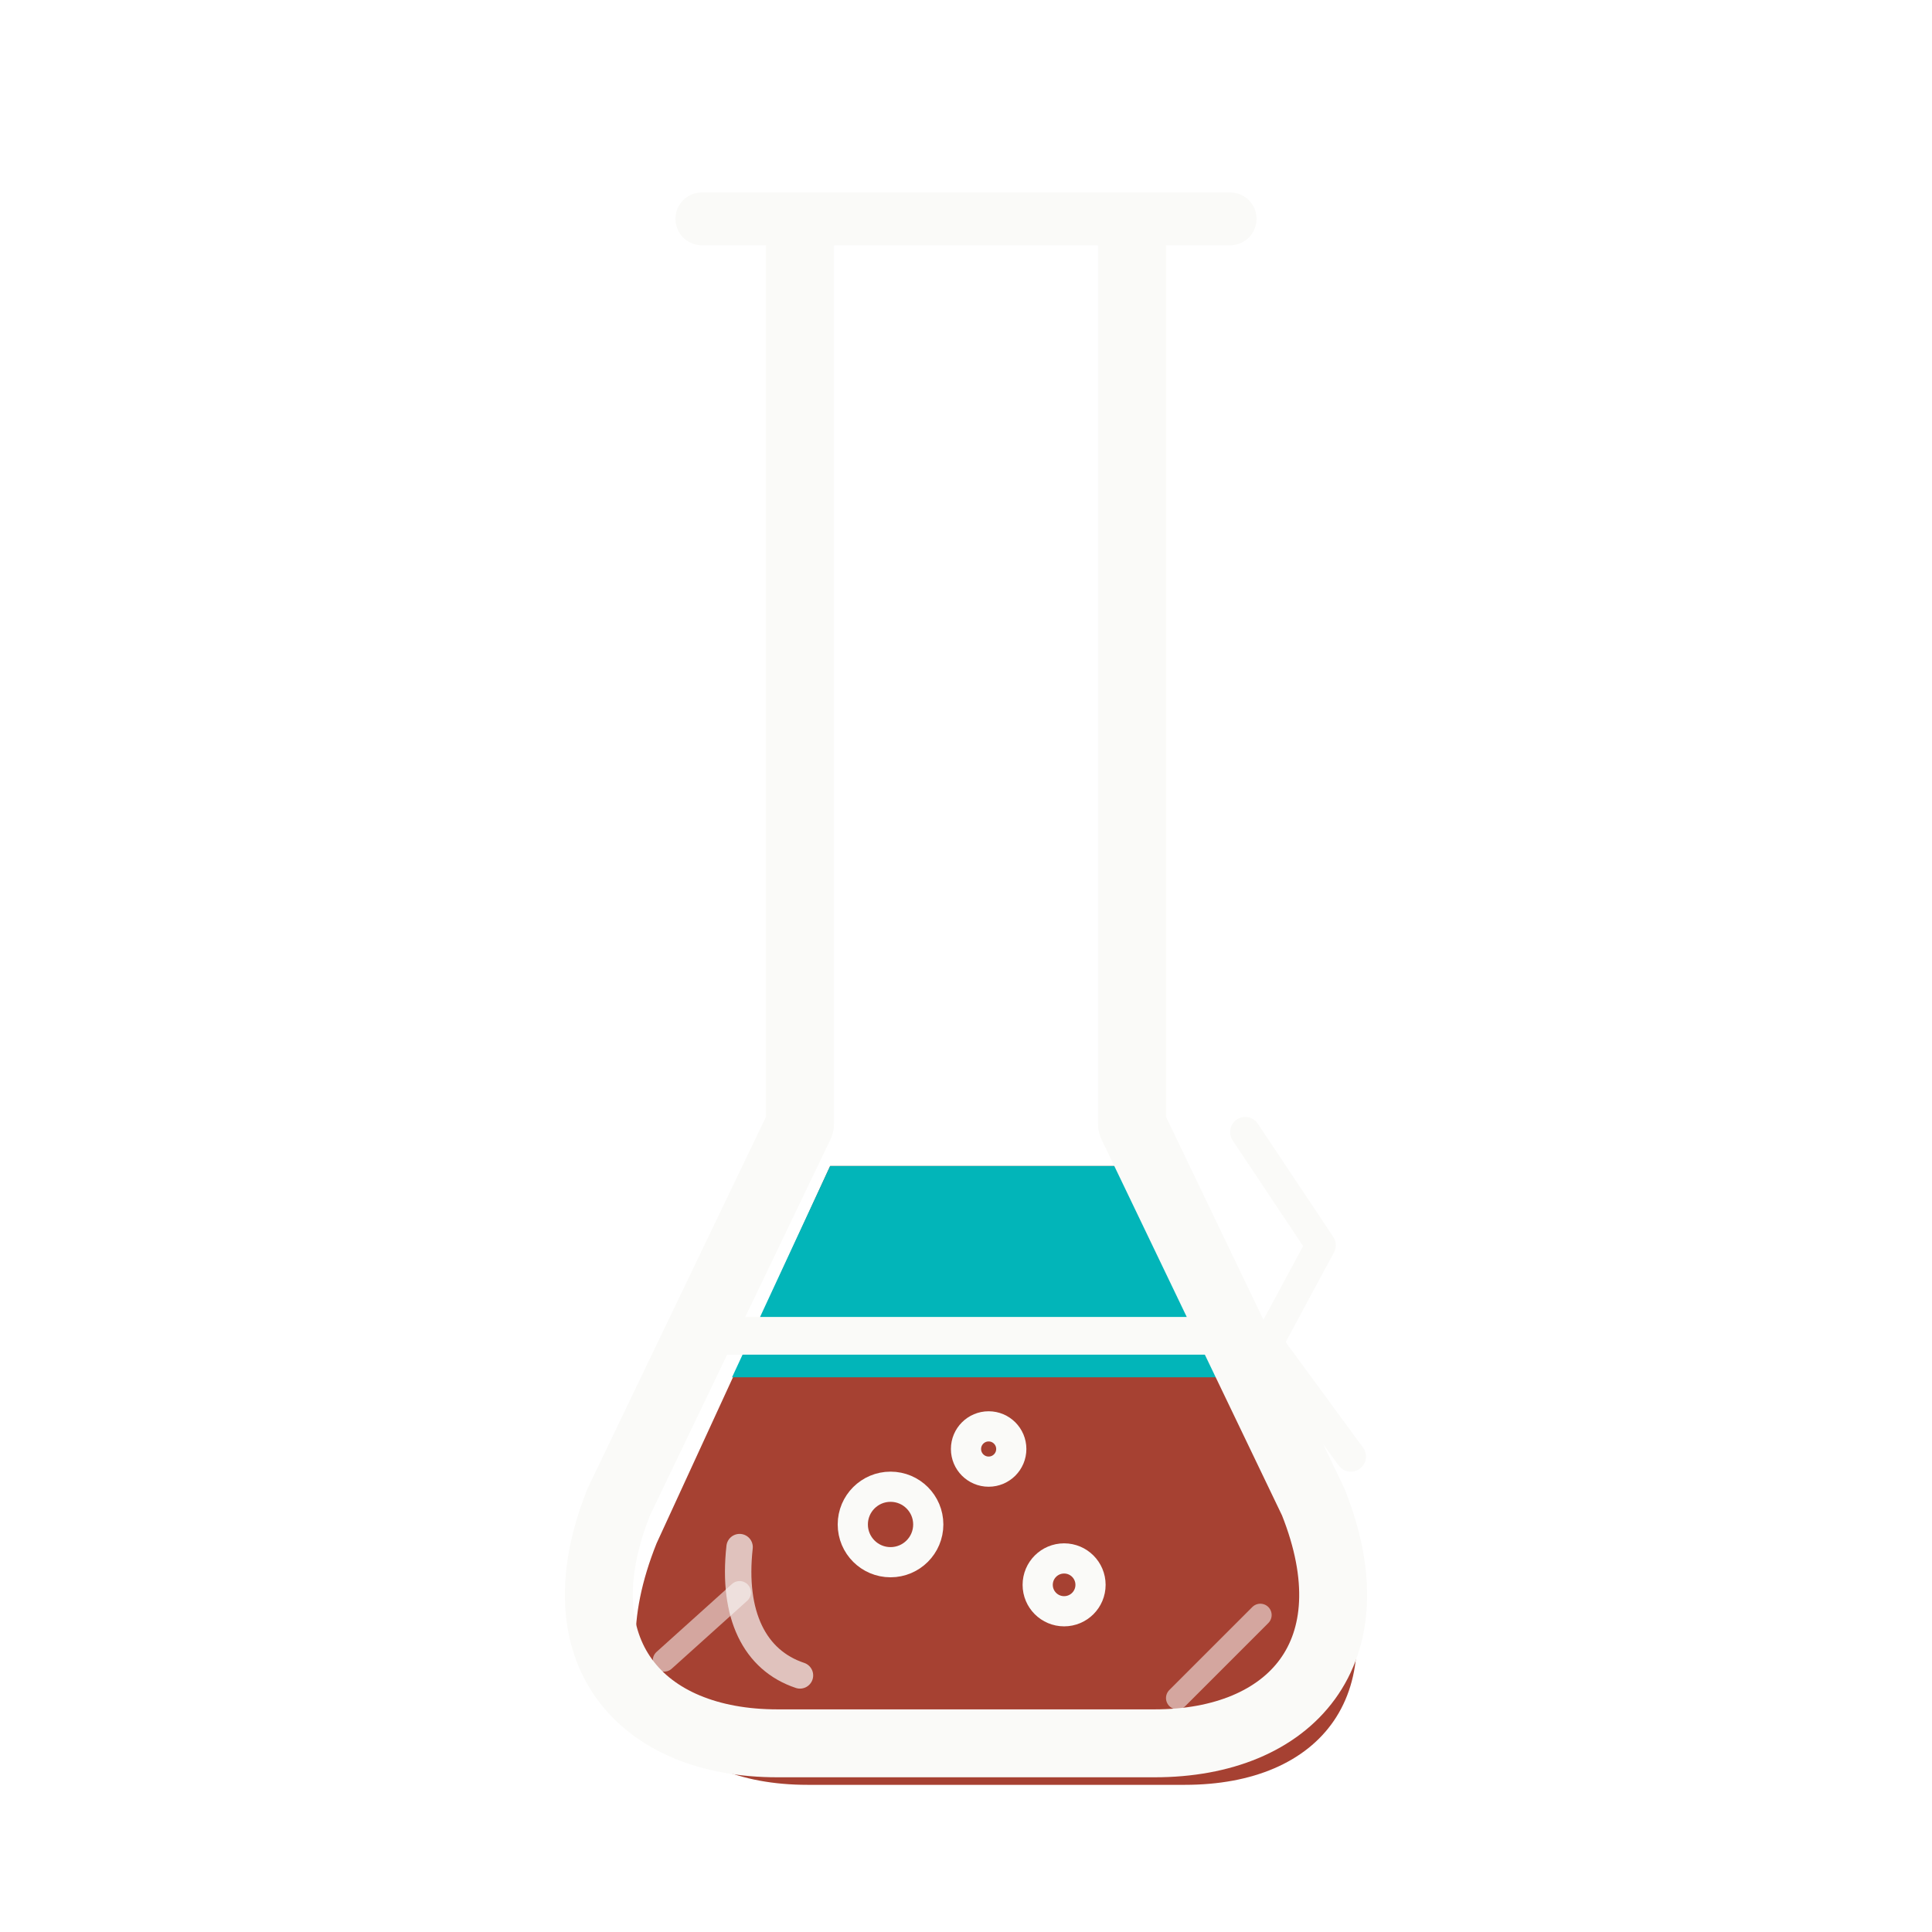
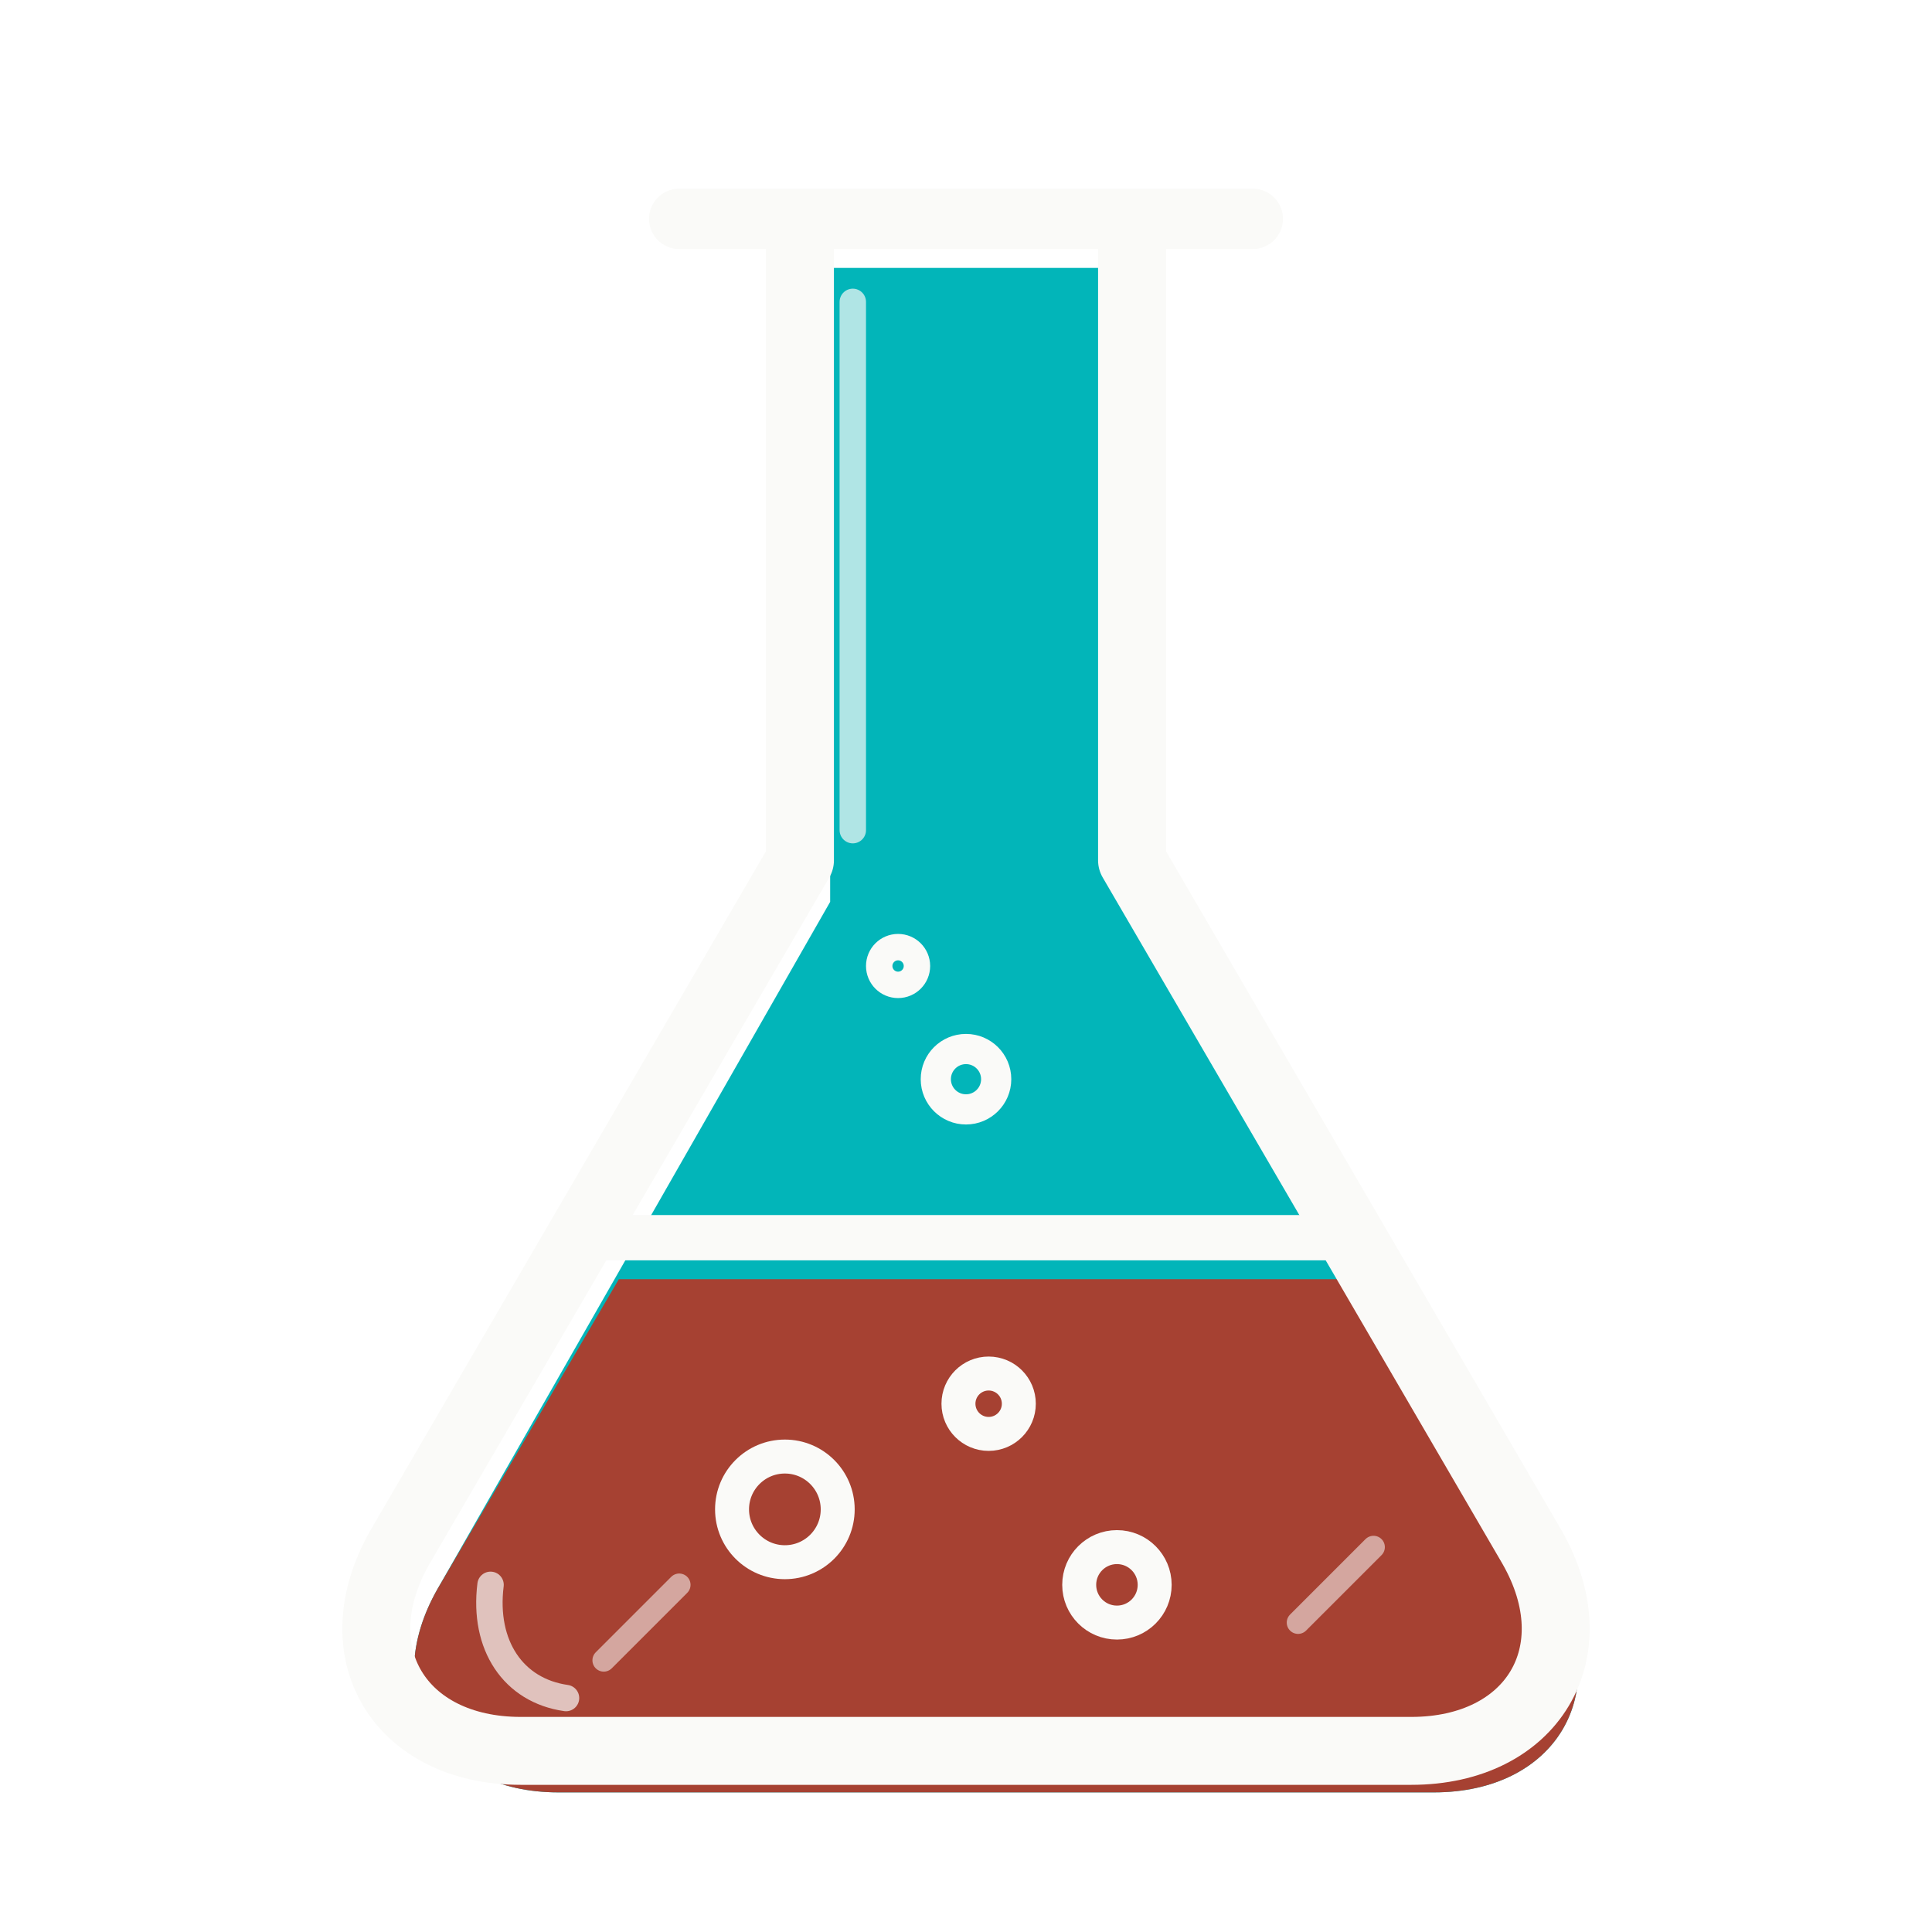
<svg xmlns="http://www.w3.org/2000/svg" width="512" height="512" viewBox="0 0 512 512" fill="none" stroke="#fafaf8" stroke-linecap="round" stroke-linejoin="round">
  <g stroke="none" transform="translate(8 9)">
-     <path fill="#a64132" d="M166 400C150 440 170 464 206 464L306 464C342 464 362 440 346 400L300 300L212 300Z" />
-     <path fill="#02b5b9" d="M212 300L300 300L326 356L186 356Z" />
+     <path fill="#02b5b9" d="M212 62L300 62L300 230L404 412C420 440 404 466 372 466L140 466C108 466 92 440 108 412L212 230Z" />
+     <path fill="#a64132" d="M156 330L356 330L404 412C420 440 404 466 372 466L140 466C108 466 92 440 108 412Z" />
  </g>
-   <path stroke-width="18" d="M212 60L212 298L164 398C148 438 170 462 206 462L306 462C342 462 364 438 348 398L300 298L300 60" />
-   <path stroke-width="14" d="M186 58L326 58" />
-   <path stroke-width="10" d="M186 354L326 354" />
-   <path stroke-width="7" opacity=".7" d="M196 410C194 428 200 440 212 444" />
-   <circle stroke-width="8" cx="236" cy="404" r="10" />
-   <circle stroke-width="8" cx="282" cy="420" r="7" />
-   <circle stroke-width="8" cx="262" cy="384" r="6" />
-   <path stroke-width="8" d="M330 300L350 330L336 356L358 386" />
+   <path stroke-width="18" d="M212 60L212 228L106 410C90 438 106 464 138 464L374 464C406 464 422 438 406 410L300 228L300 60" />
+   <path stroke-width="16" d="M180 58L332 58" />
+   <path stroke-width="12" d="M156 328L356 328" />
+   <path stroke-width="7" opacity=".7" d="M226 80L226 220M130 420C128 436 136 448 150 450" />
+   <circle stroke-width="9" cx="208" cy="400" r="14" />
+   <circle stroke-width="9" cx="296" cy="420" r="10" />
+   <circle stroke-width="9" cx="262" cy="372" r="8" />
+   <circle stroke-width="8" cx="256" cy="286" r="8" />
+   <circle stroke-width="7" cx="238" cy="256" r="5" />
  <g stroke-width="6" opacity=".55">
-     <path d="M176 440L196 422" />
-     <path d="M312 450L334 428" />
+     <path d="M344 430L364 410" />
+     <path d="M160 440L180 420" />
  </g>
</svg>
